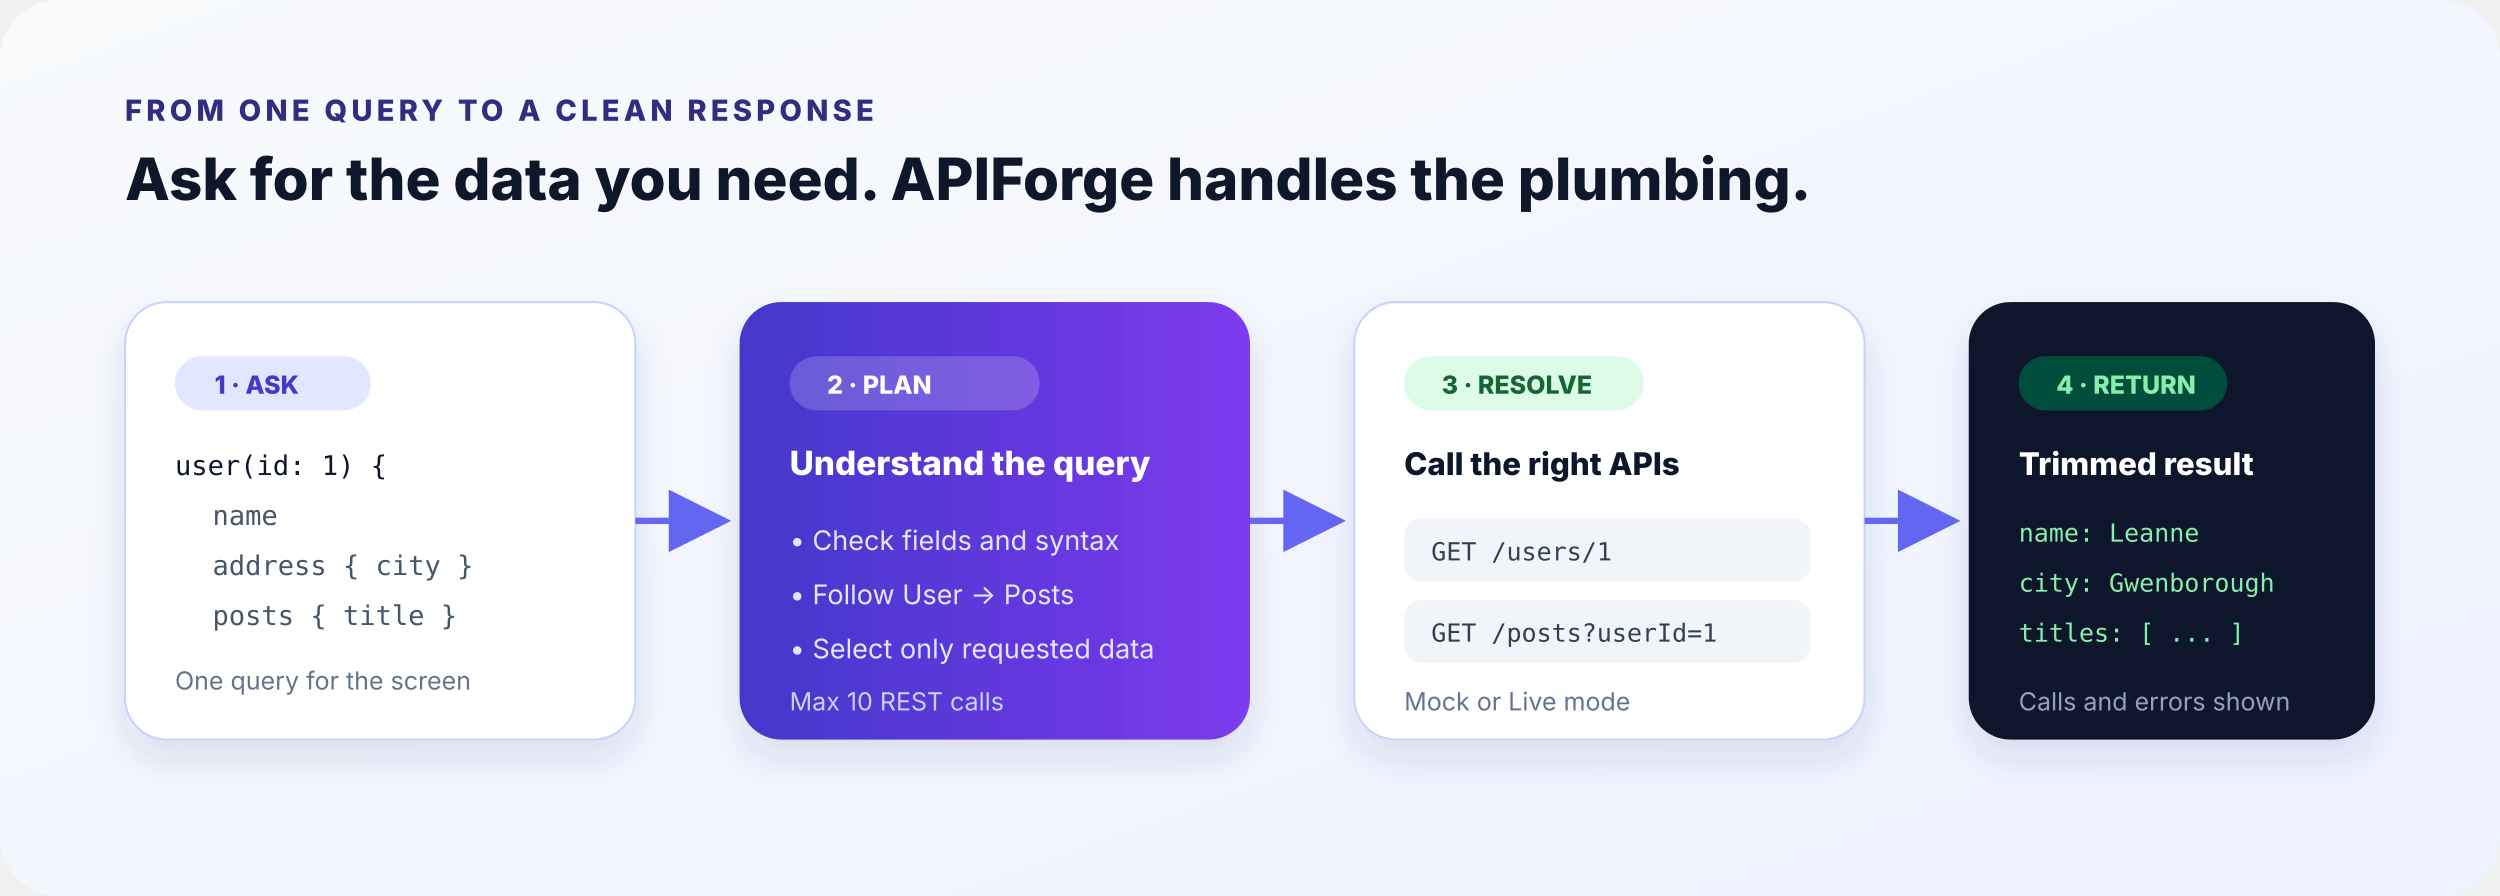
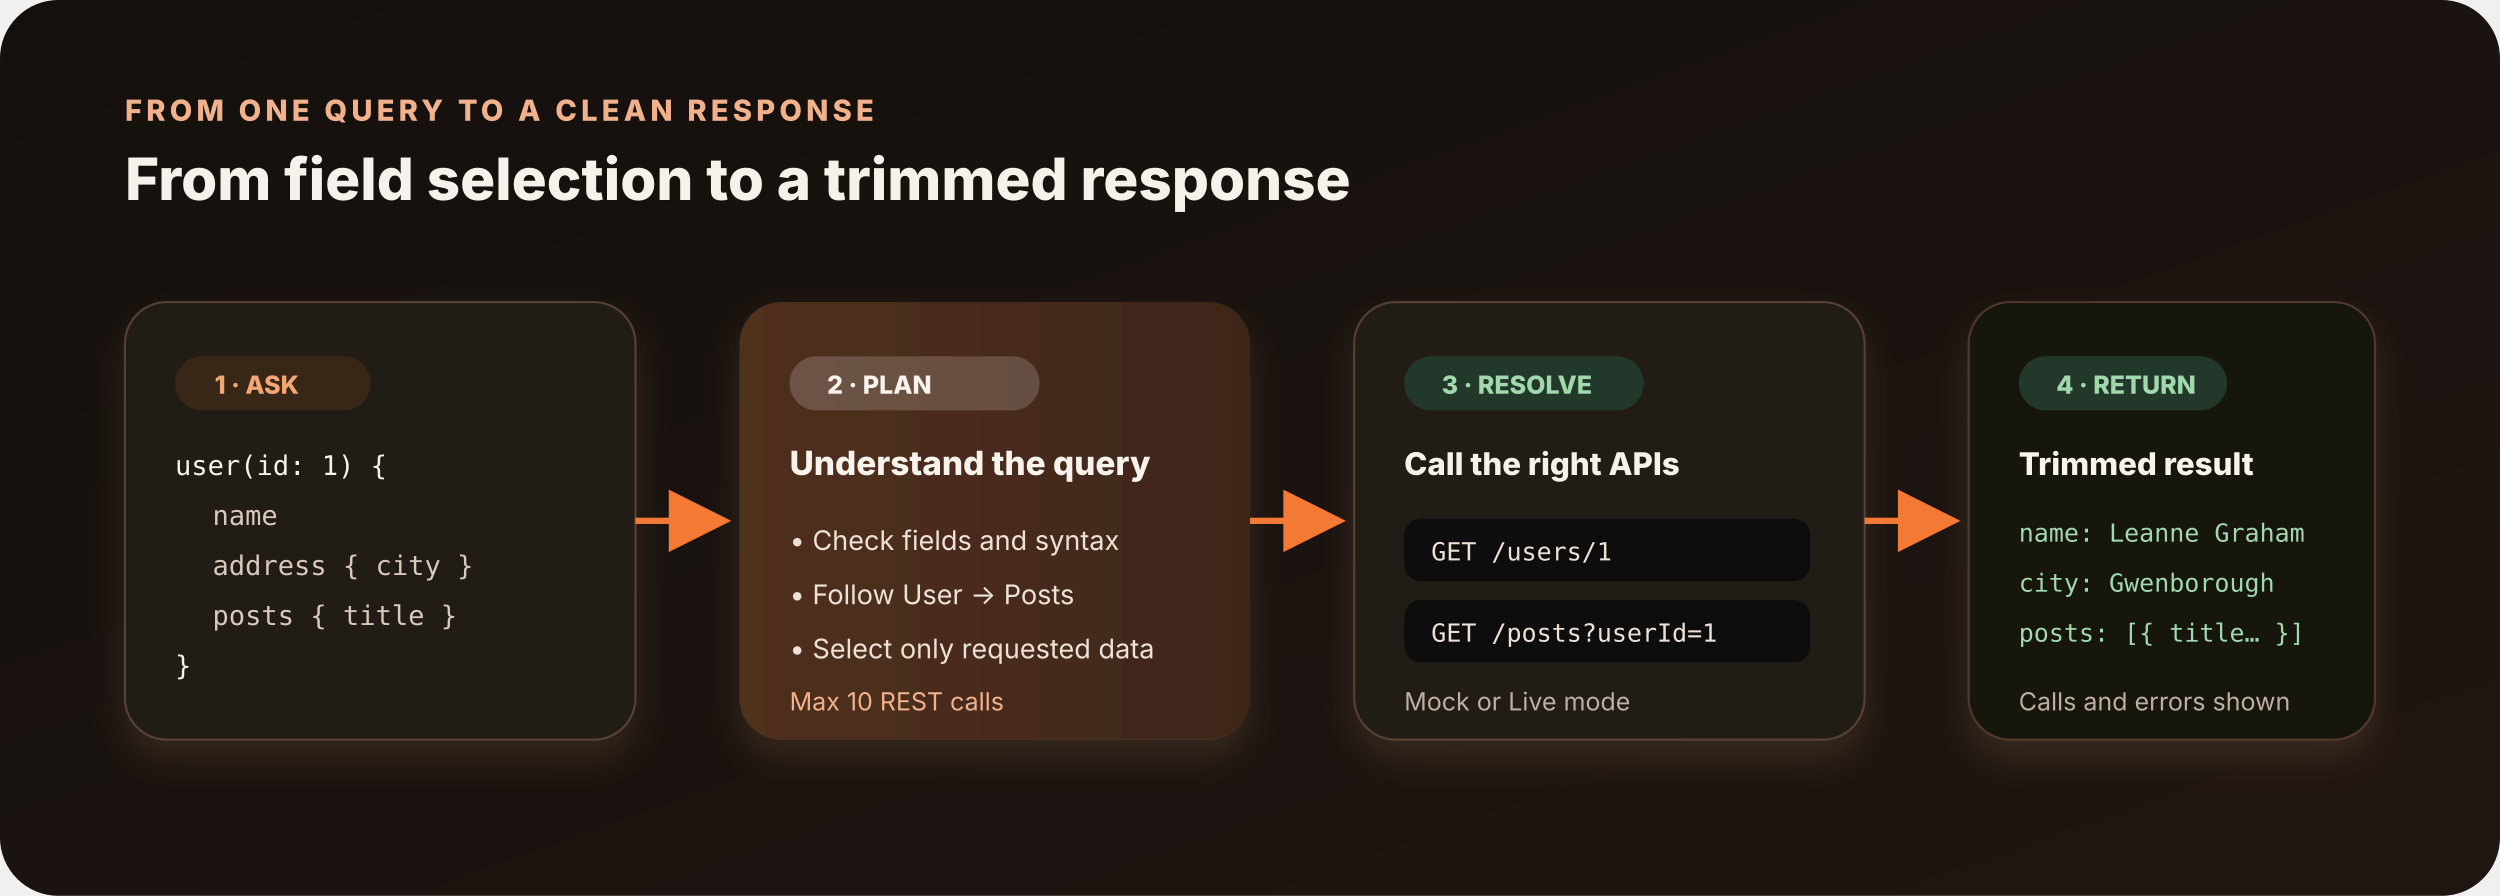
<svg xmlns="http://www.w3.org/2000/svg" viewBox="0 0 1200 430" role="img" aria-labelledby="title desc">
  <defs>
    <linearGradient id="bg" x1="0" x2="1" y1="0" y2="1">
-       <stop offset="0" stop-color="#f8fafc" />
-       <stop offset="1" stop-color="#eef2ff" />
+       <stop offset="0" stop-color="#14100d" />
+       <stop offset="1" stop-color="#201611" />
    </linearGradient>
    <linearGradient id="accent" x1="0" x2="1">
-       <stop offset="0" stop-color="#4338ca" />
-       <stop offset="1" stop-color="#7c3aed" />
+       <stop offset="0" stop-color="#50301f" />
+       <stop offset="1" stop-color="#3e2619" />
    </linearGradient>
    <filter id="shadow" x="-20%" y="-20%" width="140%" height="140%">
-       <feDropShadow dx="0" dy="9" stdDeviation="8" flood-color="#312e81" flood-opacity=".12" />
+       <feDropShadow dx="0" dy="9" stdDeviation="8" flood-color="#f1b18d" flood-opacity=".12" />
    </filter>
    <marker id="arrow" markerWidth="10" markerHeight="10" refX="9" refY="5" orient="auto">
-       <path d="M0,0 L10,5 L0,10 Z" fill="#6366f1" />
+       <path d="M0,0 L10,5 L0,10 Z" fill="#f47935" />
    </marker>
  </defs>
  <rect width="1200" height="430" rx="28" fill="url(#bg)" />
-   <text x="60" y="58" fill="#312e81" font-family="Inter,Arial,sans-serif" font-size="14" font-weight="800" letter-spacing="2">FROM ONE QUERY TO A CLEAN RESPONSE</text>
-   <text x="60" y="96" fill="#0f172a" font-family="Inter,Arial,sans-serif" font-size="28" font-weight="800">Ask for the data you need. APIForge handles the plumbing.</text>
+   <text x="60" y="58" fill="#f1b18d" font-family="Inter,Arial,sans-serif" font-size="14" font-weight="800" letter-spacing="2">FROM ONE QUERY TO A CLEAN RESPONSE</text>
+   <text x="60" y="96" fill="#f6f2eb" font-family="Inter,Arial,sans-serif" font-size="28" font-weight="800">From field selection to a trimmed response</text>
  <g filter="url(#shadow)">
-     <rect x="60" y="145" width="245" height="210" rx="20" fill="#ffffff" stroke="#c7d2fe" />
-     <rect x="84" y="171" width="94" height="26" rx="13" fill="#e0e7ff" />
-     <text x="103" y="189" fill="#4338ca" font-family="Inter,Arial,sans-serif" font-size="12" font-weight="800">1 · ASK</text>
-     <text x="84" y="228" fill="#0f172a" font-family="ui-monospace,Consolas,monospace" font-size="13">user(id: 1) {</text>
-     <text x="102" y="252" fill="#475569" font-family="ui-monospace,Consolas,monospace" font-size="13">name</text>
-     <text x="102" y="276" fill="#475569" font-family="ui-monospace,Consolas,monospace" font-size="13">address { city }</text>
-     <text x="102" y="300" fill="#475569" font-family="ui-monospace,Consolas,monospace" font-size="13">posts { title }</text>
-     <text x="84" y="331" fill="#64748b" font-family="Inter,Arial,sans-serif" font-size="12">One query for the screen</text>
+     <rect x="60" y="145" width="245" height="210" rx="20" fill="#211a16" stroke="#594034" />
+     <rect x="84" y="171" width="94" height="26" rx="13" fill="#392518" />
+     <text x="103" y="189" fill="#f4a675" font-family="Inter,Arial,sans-serif" font-size="12" font-weight="800">1 · ASK</text>
+     <text x="84" y="228" fill="#f6f2eb" font-family="ui-monospace,Consolas,monospace" font-size="13">user(id: 1) {</text>
+     <text x="102" y="252" fill="#d9c8bb" font-family="ui-monospace,Consolas,monospace" font-size="13">name</text>
+     <text x="102" y="276" fill="#d9c8bb" font-family="ui-monospace,Consolas,monospace" font-size="13">address { city }</text>
+     <text x="102" y="300" fill="#d9c8bb" font-family="ui-monospace,Consolas,monospace" font-size="13">posts { title }</text>
+     <text x="84" y="324" fill="#f6f2eb" font-family="ui-monospace,Consolas,monospace" font-size="13">}</text>
  </g>
  <g filter="url(#shadow)">
    <rect x="355" y="145" width="245" height="210" rx="20" fill="url(#accent)" />
-     <rect x="379" y="171" width="120" height="26" rx="13" fill="#ffffff" opacity=".18" />
-     <text x="397" y="189" fill="#ffffff" font-family="Inter,Arial,sans-serif" font-size="12" font-weight="800">2 · PLAN</text>
-     <text x="379" y="228" fill="#ffffff" font-family="Inter,Arial,sans-serif" font-size="16" font-weight="800">Understand the query</text>
-     <text x="379" y="264" fill="#e0e7ff" font-family="Inter,Arial,sans-serif" font-size="13">• Check fields and syntax</text>
-     <text x="379" y="290" fill="#e0e7ff" font-family="Inter,Arial,sans-serif" font-size="13">• Follow User → Posts</text>
-     <text x="379" y="316" fill="#e0e7ff" font-family="Inter,Arial,sans-serif" font-size="13">• Select only requested data</text>
-     <text x="379" y="341" fill="#c7d2fe" font-family="Inter,Arial,sans-serif" font-size="12">Max 10 REST calls</text>
+     <rect x="379" y="171" width="120" height="26" rx="13" fill="#f8f3ed" opacity=".18" />
+     <text x="397" y="189" fill="#f8f3ed" font-family="Inter,Arial,sans-serif" font-size="12" font-weight="800">2 · PLAN</text>
+     <text x="379" y="228" fill="#f8f3ed" font-family="Inter,Arial,sans-serif" font-size="16" font-weight="800">Understand the query</text>
+     <text x="379" y="264" fill="#eee2d7" font-family="Inter,Arial,sans-serif" font-size="13">• Check fields and syntax</text>
+     <text x="379" y="290" fill="#eee2d7" font-family="Inter,Arial,sans-serif" font-size="13">• Follow User → Posts</text>
+     <text x="379" y="316" fill="#eee2d7" font-family="Inter,Arial,sans-serif" font-size="13">• Select only requested data</text>
+     <text x="379" y="341" fill="#f1b18d" font-family="Inter,Arial,sans-serif" font-size="12">Max 10 REST calls</text>
  </g>
  <g filter="url(#shadow)">
-     <rect x="650" y="145" width="245" height="210" rx="20" fill="#ffffff" stroke="#c7d2fe" />
-     <rect x="674" y="171" width="115" height="26" rx="13" fill="#dcfce7" />
-     <text x="692" y="189" fill="#166534" font-family="Inter,Arial,sans-serif" font-size="12" font-weight="800">3 · RESOLVE</text>
-     <text x="674" y="228" fill="#0f172a" font-family="Inter,Arial,sans-serif" font-size="15" font-weight="800">Call the right APIs</text>
-     <rect x="674" y="249" width="195" height="30" rx="8" fill="#f1f5f9" />
-     <text x="687" y="269" fill="#334155" font-family="ui-monospace,Consolas,monospace" font-size="12">GET /users/1</text>
-     <rect x="674" y="288" width="195" height="30" rx="8" fill="#f1f5f9" />
-     <text x="687" y="308" fill="#334155" font-family="ui-monospace,Consolas,monospace" font-size="12">GET /posts?userId=1</text>
-     <text x="674" y="341" fill="#64748b" font-family="Inter,Arial,sans-serif" font-size="12">Mock or Live mode</text>
+     <rect x="650" y="145" width="245" height="210" rx="20" fill="#211a16" stroke="#594034" />
+     <rect x="674" y="171" width="115" height="26" rx="13" fill="#24392b" />
+     <text x="692" y="189" fill="#a1d9ad" font-family="Inter,Arial,sans-serif" font-size="12" font-weight="800">3 · RESOLVE</text>
+     <text x="674" y="228" fill="#f6f2eb" font-family="Inter,Arial,sans-serif" font-size="15" font-weight="800">Call the right APIs</text>
+     <rect x="674" y="249" width="195" height="30" rx="8" fill="#10100f" />
+     <text x="687" y="269" fill="#eee2d7" font-family="ui-monospace,Consolas,monospace" font-size="12">GET /users/1</text>
+     <rect x="674" y="288" width="195" height="30" rx="8" fill="#10100f" />
+     <text x="687" y="308" fill="#eee2d7" font-family="ui-monospace,Consolas,monospace" font-size="12">GET /posts?userId=1</text>
+     <text x="674" y="341" fill="#bfafa3" font-family="Inter,Arial,sans-serif" font-size="12">Mock or Live mode</text>
  </g>
  <g filter="url(#shadow)">
-     <rect x="945" y="145" width="195" height="210" rx="20" fill="#0f172a" />
-     <rect x="969" y="171" width="100" height="26" rx="13" fill="#064e3b" />
-     <text x="987" y="189" fill="#86efac" font-family="Inter,Arial,sans-serif" font-size="12" font-weight="800">4 · RETURN</text>
-     <text x="969" y="228" fill="#ffffff" font-family="Inter,Arial,sans-serif" font-size="15" font-weight="800">Trimmed result</text>
-     <text x="969" y="260" fill="#86efac" font-family="ui-monospace,Consolas,monospace" font-size="12">name: Leanne</text>
-     <text x="969" y="284" fill="#86efac" font-family="ui-monospace,Consolas,monospace" font-size="12">city: Gwenborough</text>
-     <text x="969" y="308" fill="#86efac" font-family="ui-monospace,Consolas,monospace" font-size="12">titles: [ ... ]</text>
-     <text x="969" y="341" fill="#94a3b8" font-family="Inter,Arial,sans-serif" font-size="12">Calls and errors shown</text>
+     <rect x="945" y="145" width="195" height="210" rx="20" fill="#151310" stroke="#51382b" />
+     <rect x="969" y="171" width="100" height="26" rx="13" fill="#24392b" />
+     <text x="987" y="189" fill="#a1d9ad" font-family="Inter,Arial,sans-serif" font-size="12" font-weight="800">4 · RETURN</text>
+     <text x="969" y="228" fill="#f8f3ed" font-family="Inter,Arial,sans-serif" font-size="15" font-weight="800">Trimmed result</text>
+     <text x="969" y="260" fill="#a1d9ad" font-family="ui-monospace,Consolas,monospace" font-size="12">name: Leanne Graham</text>
+     <text x="969" y="284" fill="#a1d9ad" font-family="ui-monospace,Consolas,monospace" font-size="12">city: Gwenborough</text>
+     <text x="969" y="308" fill="#a1d9ad" font-family="ui-monospace,Consolas,monospace" font-size="12">posts: [{ title… }]</text>
+     <text x="969" y="341" fill="#bfafa3" font-family="Inter,Arial,sans-serif" font-size="12">Calls and errors shown</text>
  </g>
-   <path d="M305 250 H348" fill="none" stroke="#6366f1" stroke-width="3" marker-end="url(#arrow)" />
-   <path d="M600 250 H643" fill="none" stroke="#6366f1" stroke-width="3" marker-end="url(#arrow)" />
-   <path d="M895 250 H938" fill="none" stroke="#6366f1" stroke-width="3" marker-end="url(#arrow)" />
+   <path d="M305 250 H348" fill="none" stroke="#f47935" stroke-width="3" marker-end="url(#arrow)" />
+   <path d="M600 250 H643" fill="none" stroke="#f47935" stroke-width="3" marker-end="url(#arrow)" />
+   <path d="M895 250 H938" fill="none" stroke="#f47935" stroke-width="3" marker-end="url(#arrow)" />
</svg>
